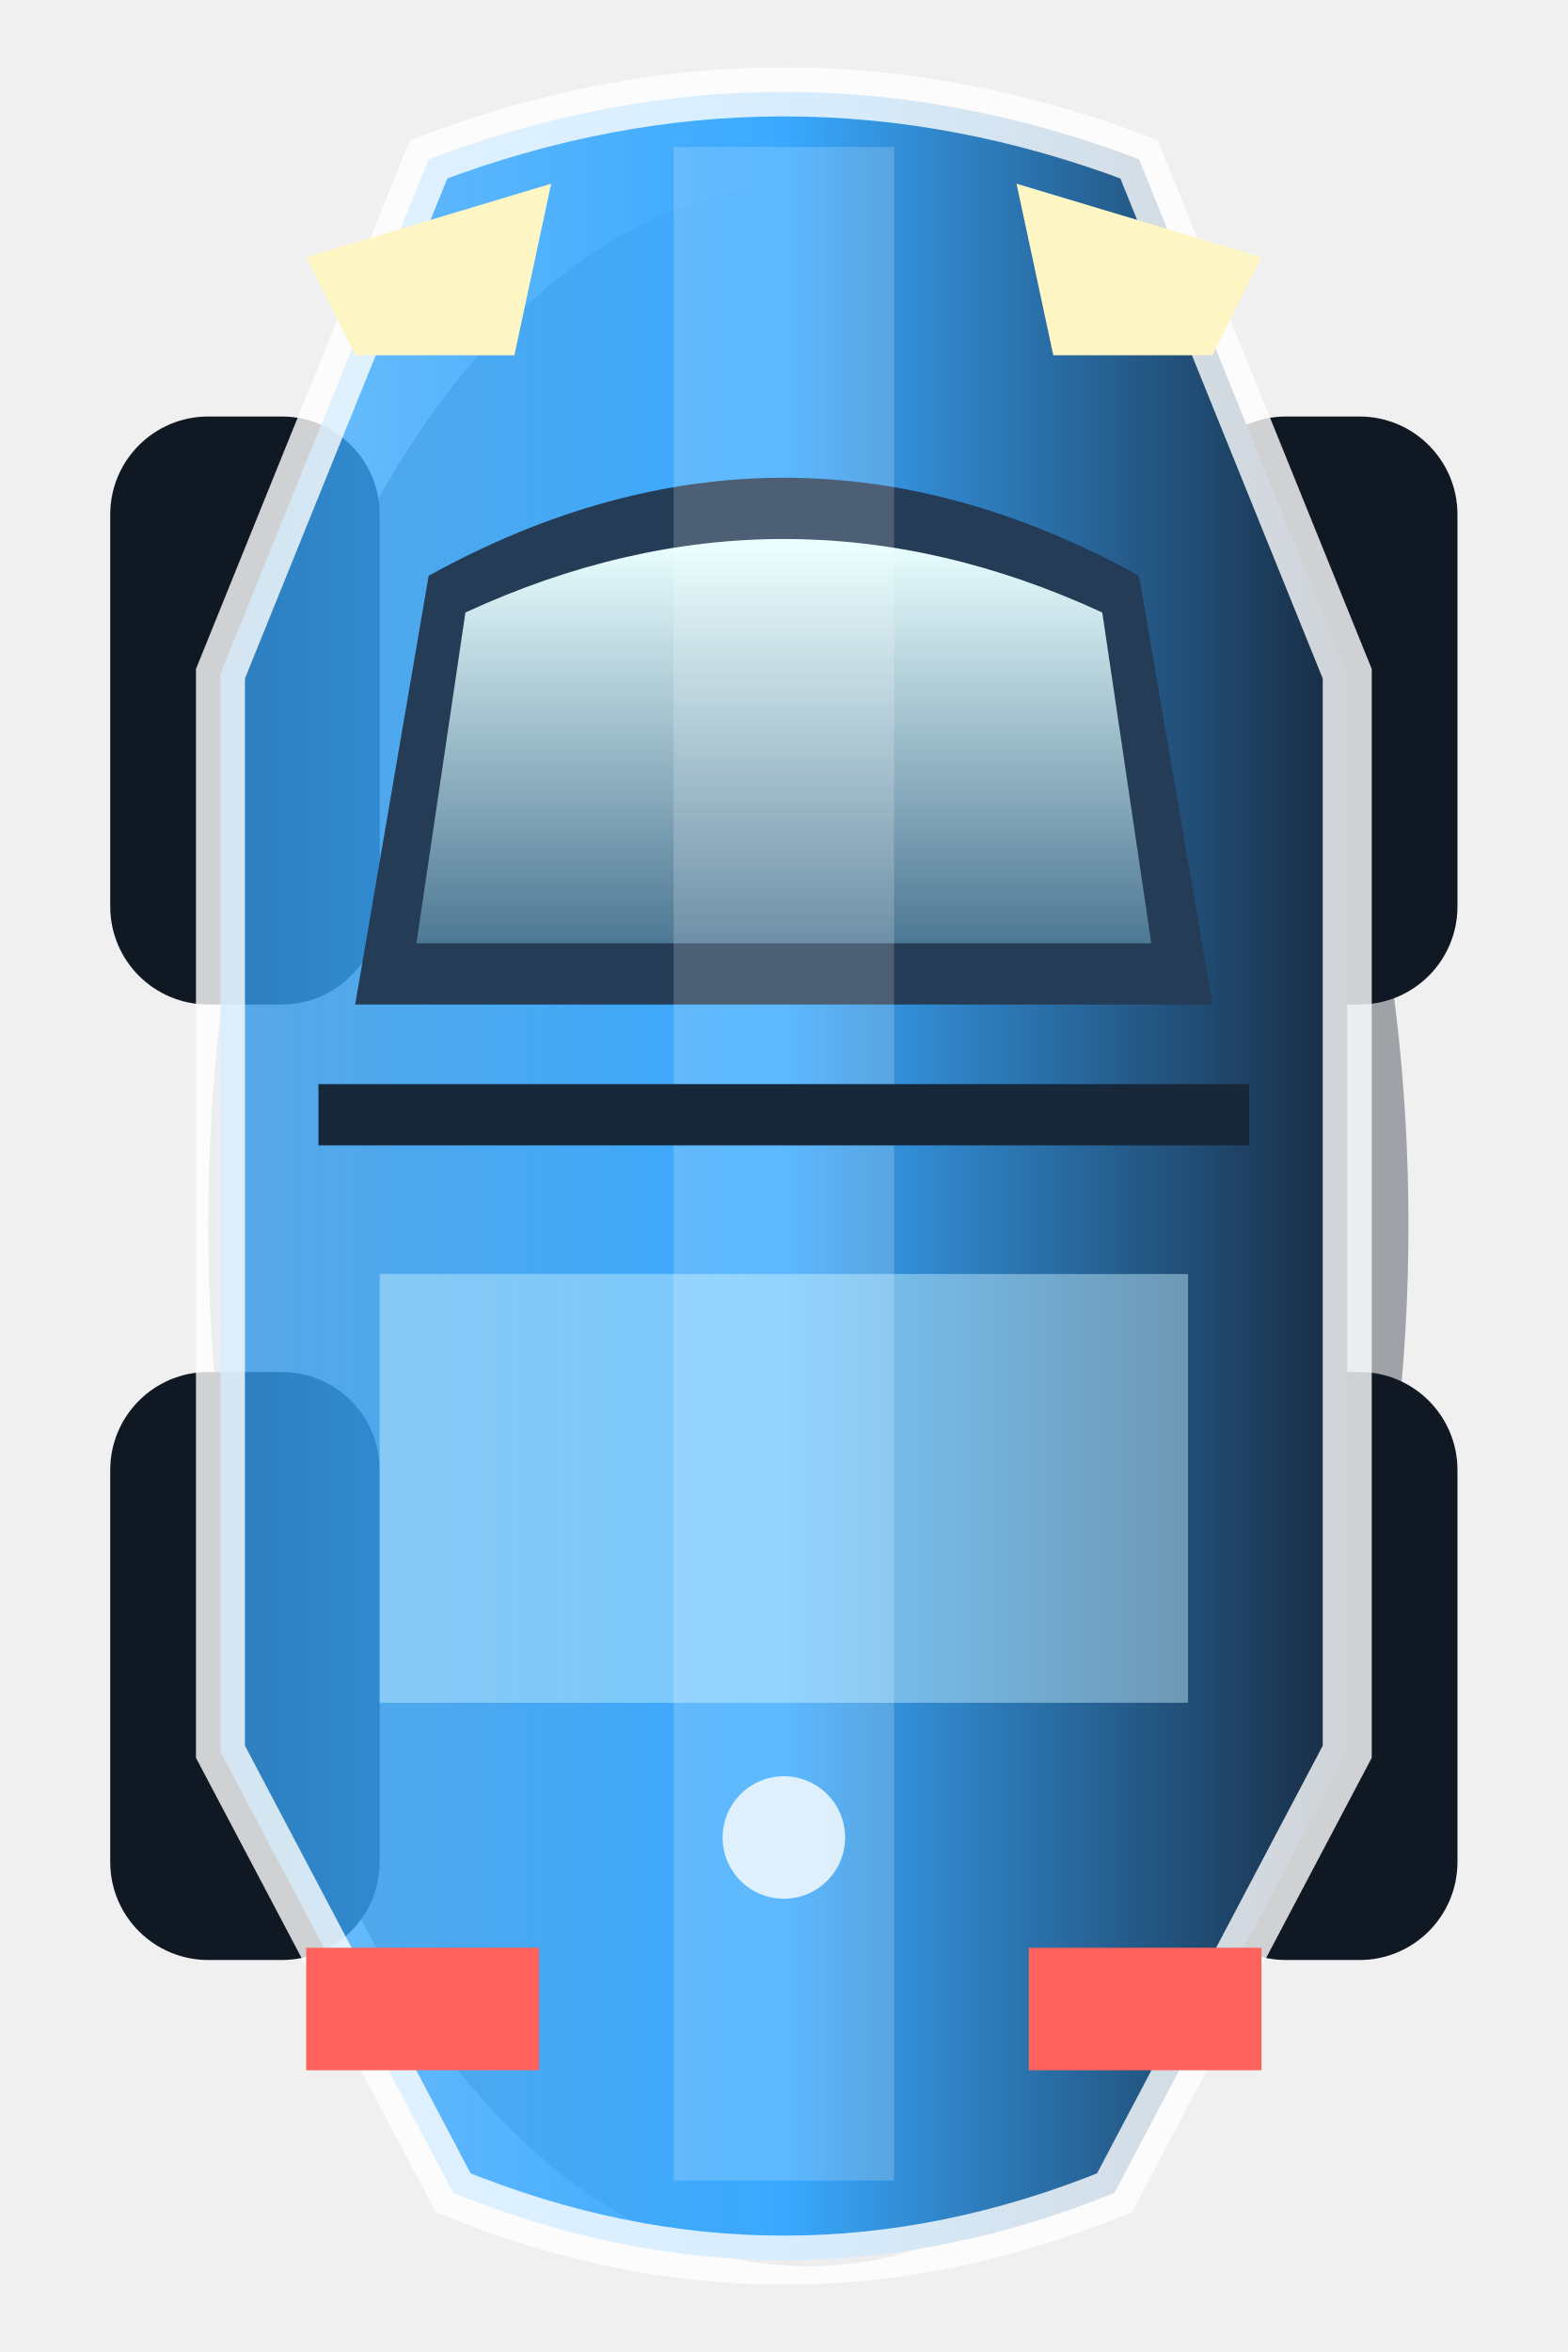
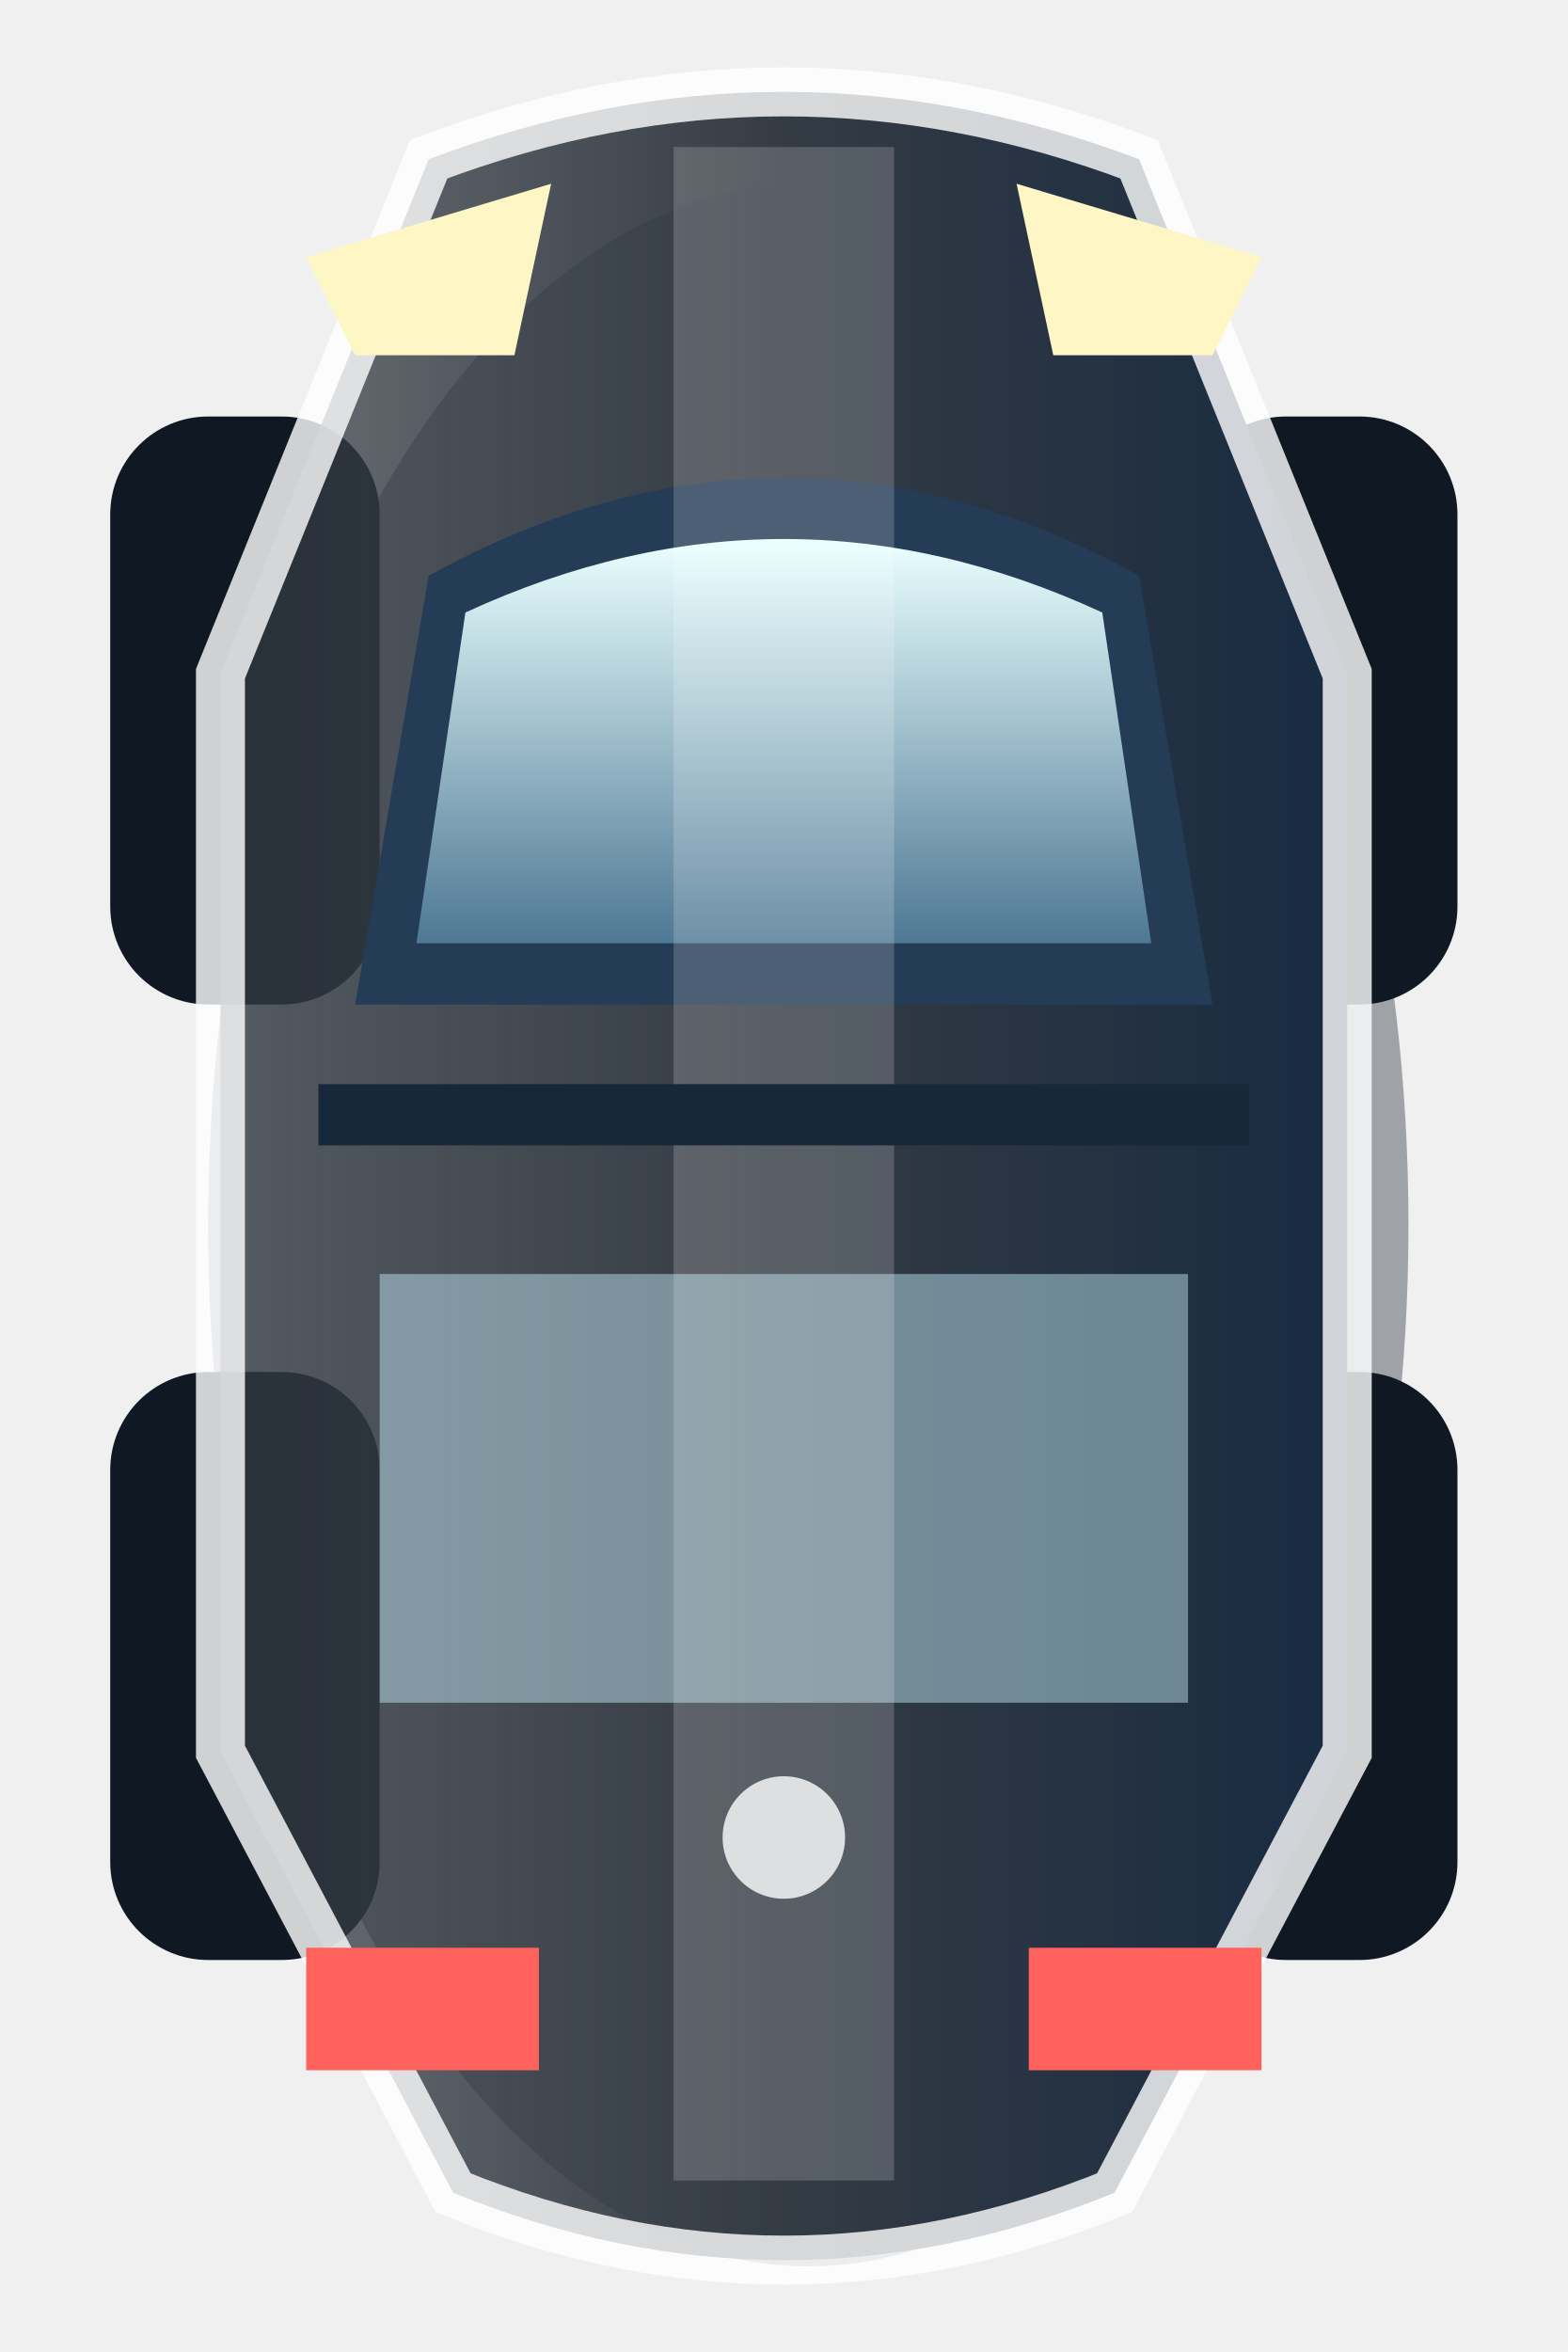
<svg xmlns="http://www.w3.org/2000/svg" width="128" height="192" viewBox="0 0 128 192" role="img" aria-label="Comet GT vector car">
  <defs>
    <linearGradient id="body" x2="1" y2="0">
-       <stop stop-color="#39a9ff" stop-opacity=".7" />
-       <stop offset=".5" stop-color="#39a9ff" />
+       <stop stop-color="#343b43" stop-opacity=".7" />
+       <stop offset=".5" stop-color="#343b43" />
      <stop offset="1" stop-color="#182b42" />
    </linearGradient>
    <linearGradient id="glass" x2="0" y2="1">
      <stop stop-color="#eaffff" />
      <stop offset="1" stop-color="#4e7894" />
    </linearGradient>
  </defs>
  <ellipse cx="66" cy="100" rx="49" ry="85" fill="#091522" opacity=".35" />
  <g fill="#101923">
    <rect x="9" y="34" width="22" height="48" rx="8" />
    <rect x="97" y="34" width="22" height="48" rx="8" />
    <rect x="9" y="112" width="22" height="48" rx="8" />
    <rect x="97" y="112" width="22" height="48" rx="8" />
  </g>
  <path d="M35 13Q64 2 93 13L110 55V143L91 179Q64 190 37 179L18 143V55Z" fill="url(#body)" stroke="#fff" stroke-opacity=".8" stroke-width="4" />
  <path d="M35 47Q64 31 93 47L99 82H29Z" fill="#243c56" />
  <path d="M38 50Q64 38 90 50L94 77H34Z" fill="url(#glass)" />
  <path d="M31 104H97V139H31Z" fill="#c9f2ff" opacity=".45" />
  <path d="M25 21L45 15 42 29H29ZM103 21L83 15 86 29H99Z" fill="#fff6c6" />
  <path d="M25 159H44V169H25ZM84 159H103V169H84Z" fill="#ff625d" />
  <path d="M55 12H73V178H55Z" fill="#fff" opacity=".18" />
  <path d="M26 91H102" stroke="#17283b" stroke-width="5" />
  <circle cx="64" cy="150" r="5" fill="#fff" opacity=".8" />
</svg>
